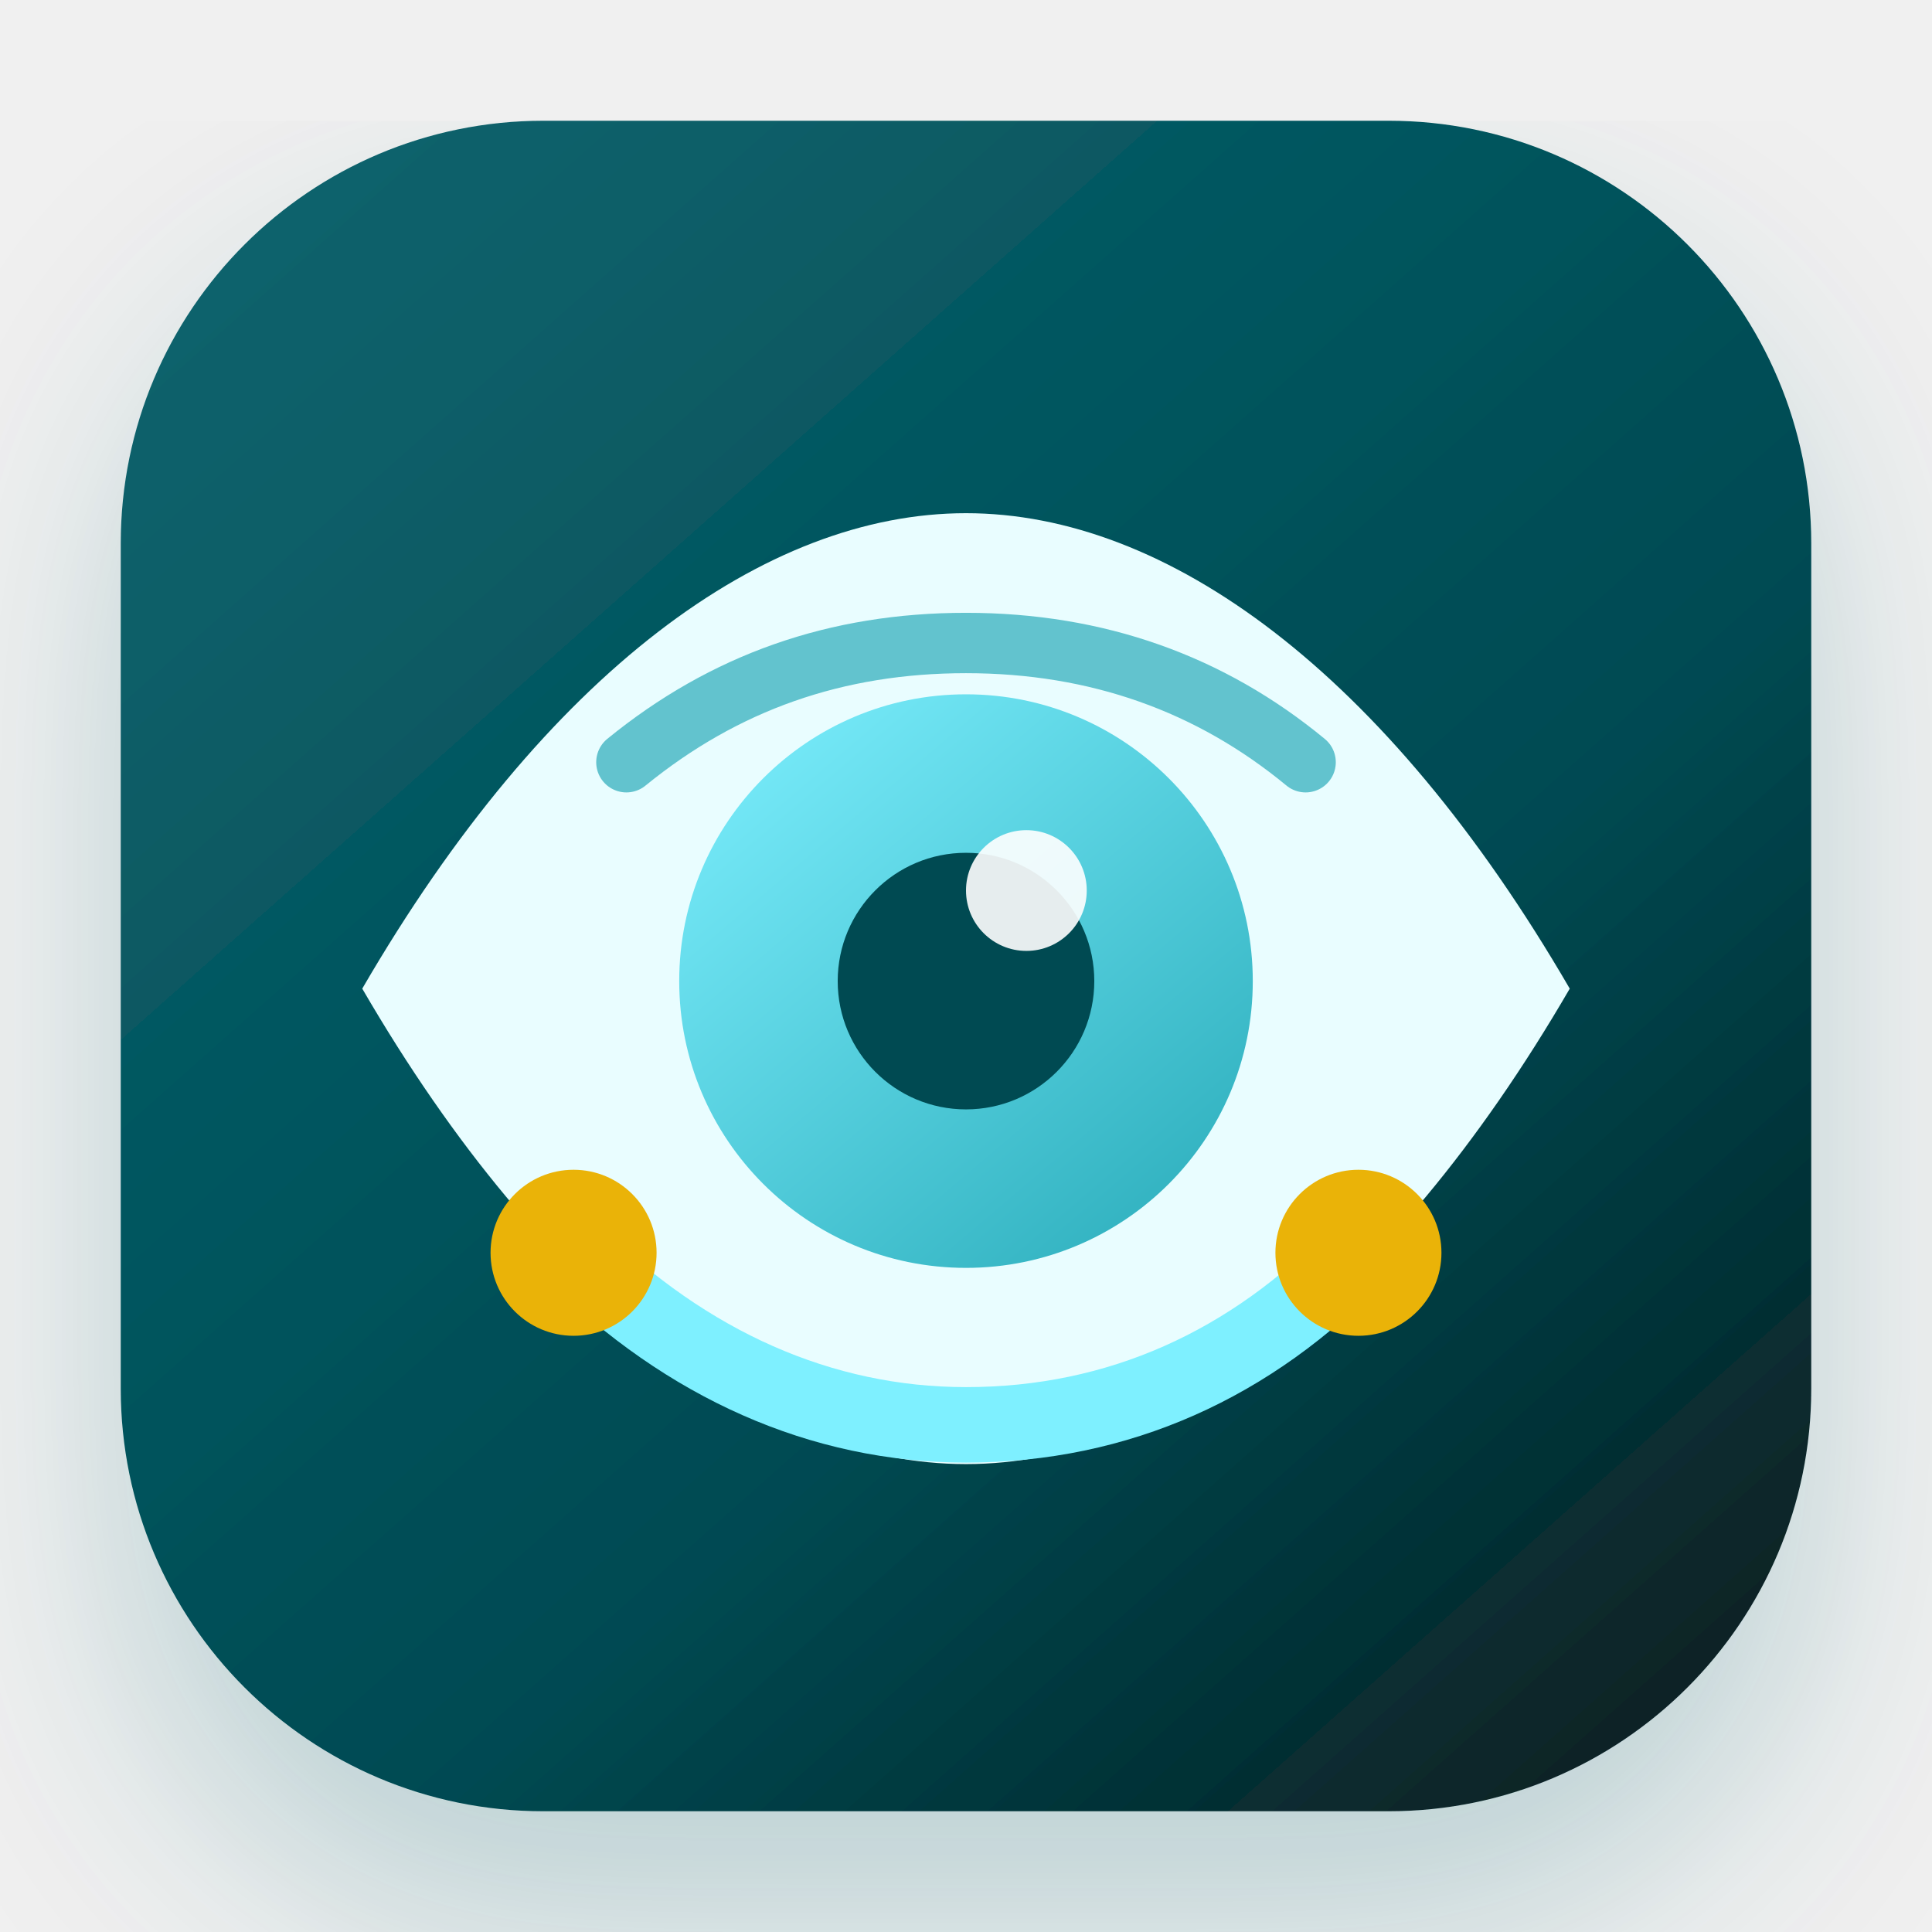
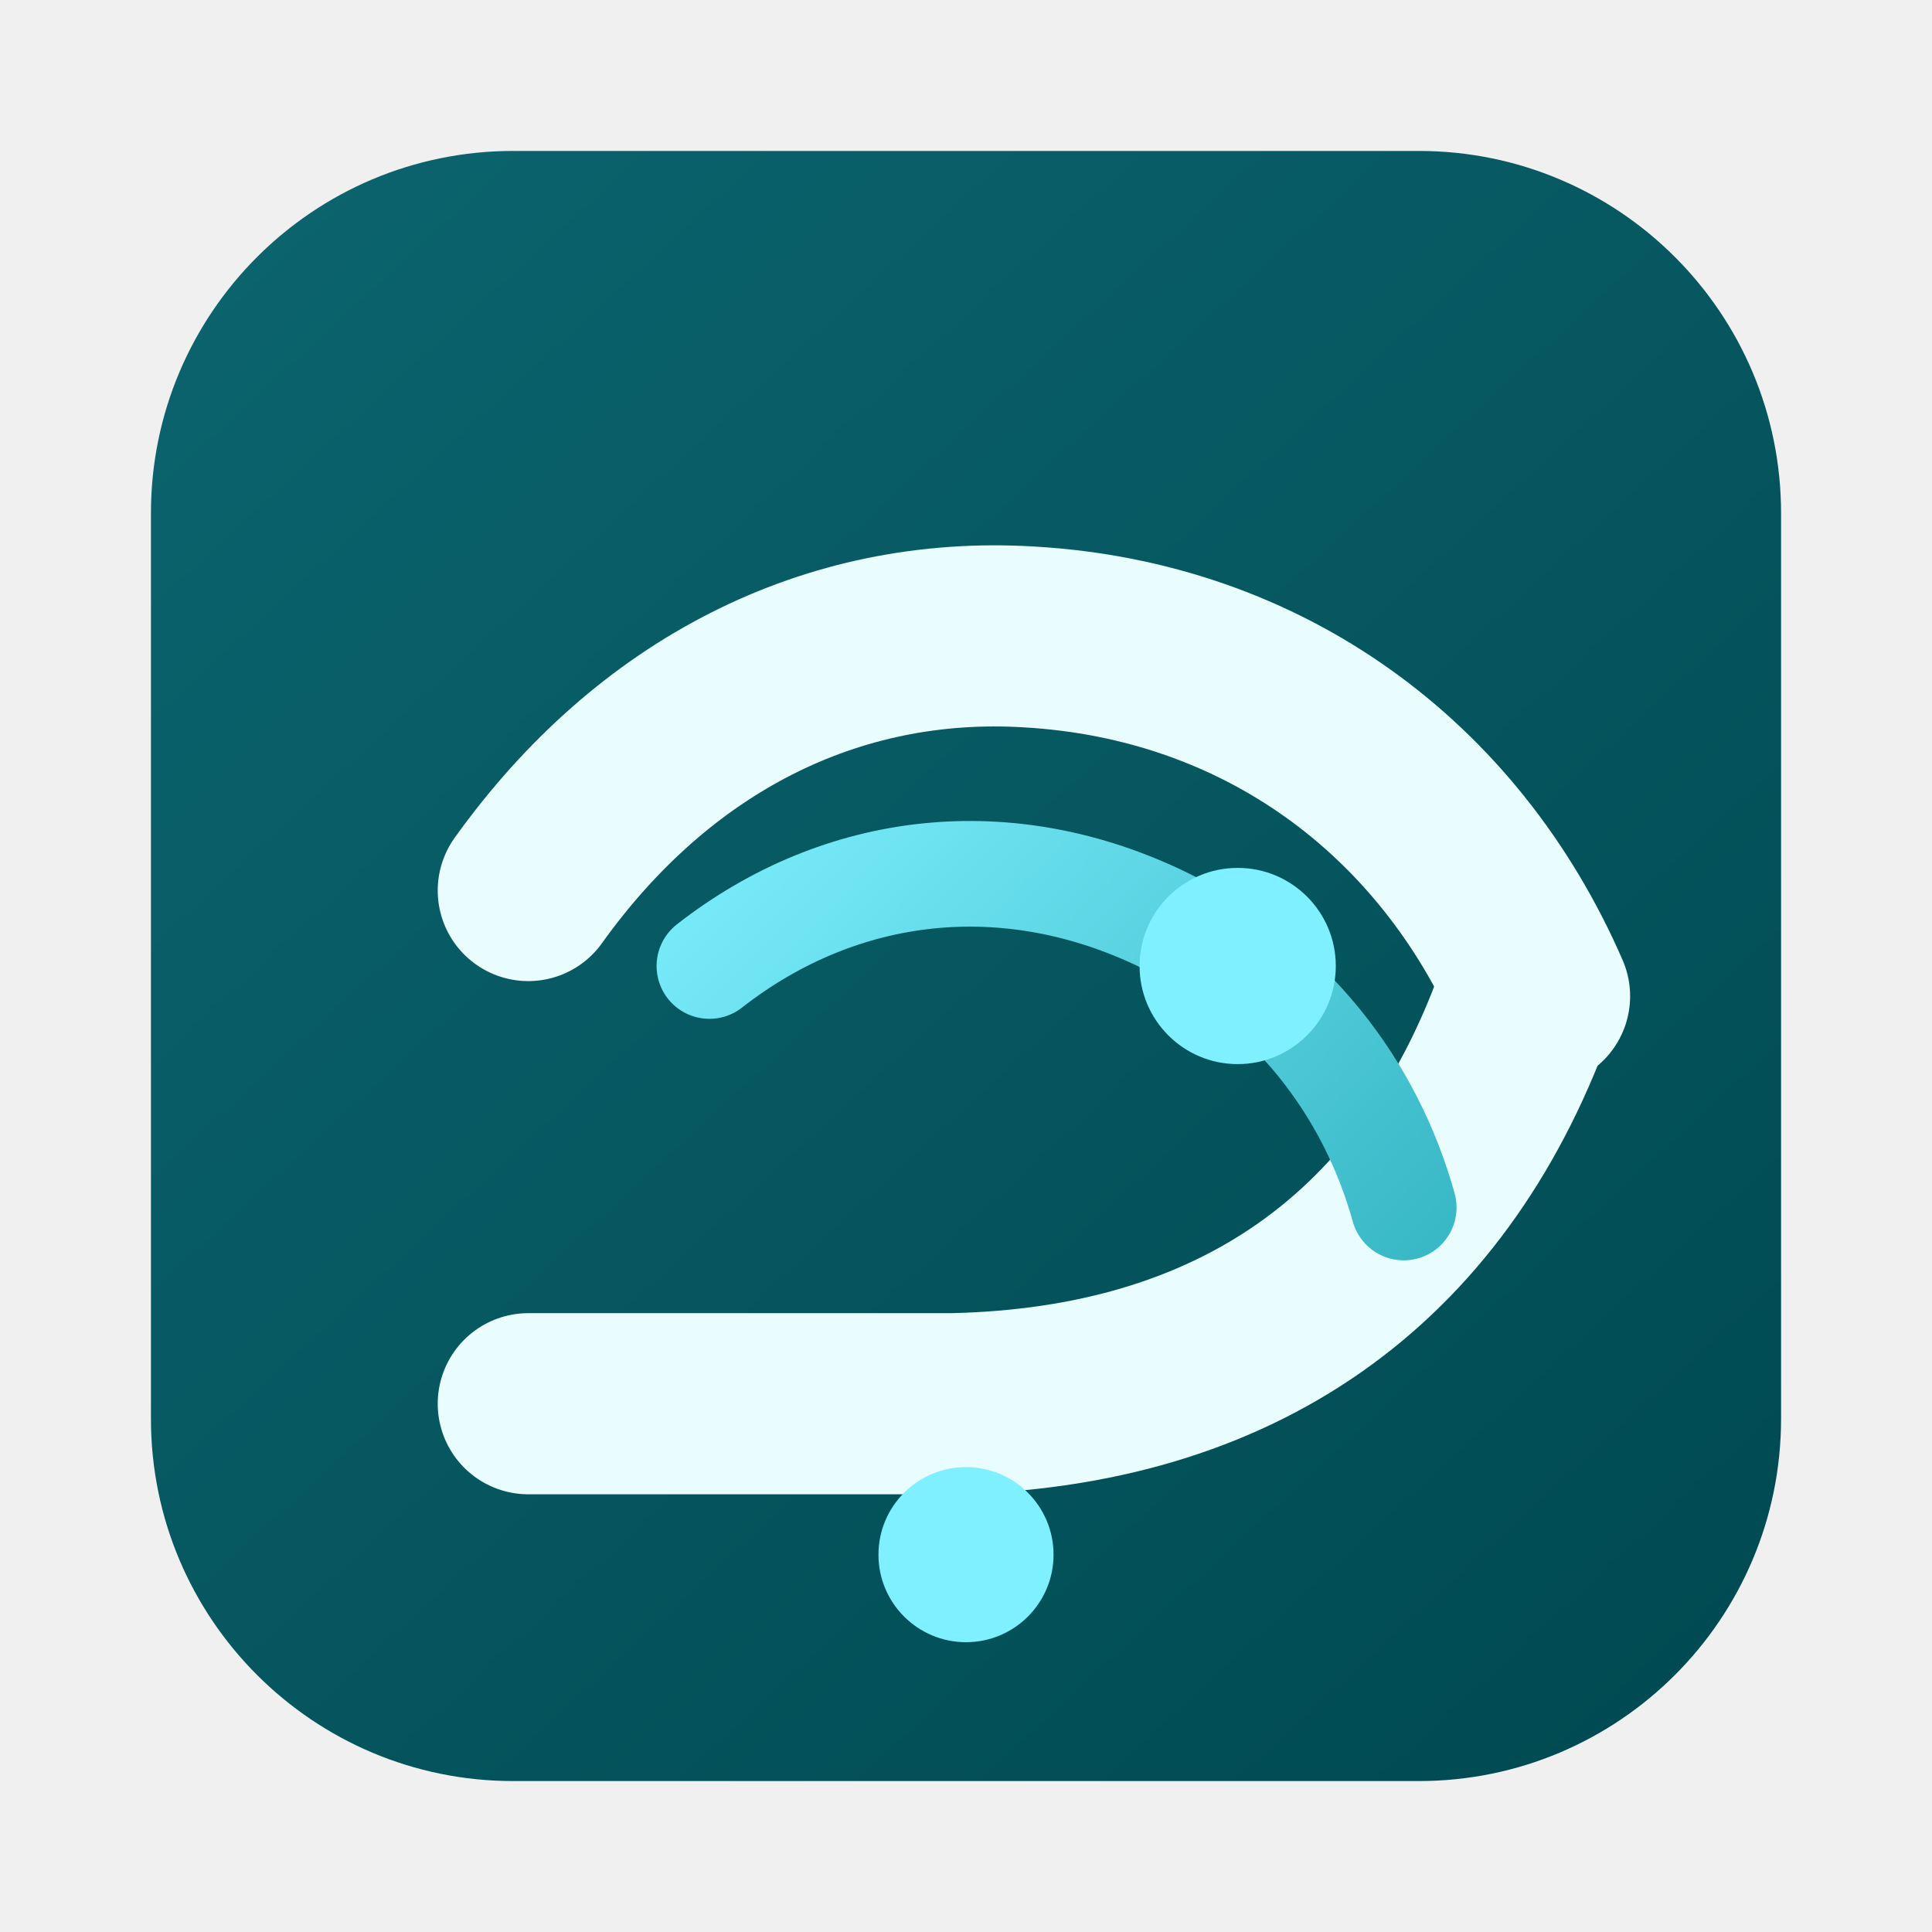
<svg xmlns="http://www.w3.org/2000/svg" viewBox="0 0 128 128" role="img" aria-labelledby="title desc">
  <defs>
-     <linearGradient id="base" x1="18" y1="12" x2="112" y2="118" gradientUnits="userSpaceOnUse">
+     <linearGradient id="base" x1="18" y1="14" x2="112" y2="116" gradientUnits="userSpaceOnUse">
      <stop stop-color="#0b636d" />
-       <stop offset="0.62" stop-color="#004a52" />
-       <stop offset="1" stop-color="#0a1f21" />
+       <stop offset="1" stop-color="#004a52" />
    </linearGradient>
-     <linearGradient id="iris" x1="48" y1="44" x2="82" y2="84" gradientUnits="userSpaceOnUse">
+     <linearGradient id="accent" x1="43" y1="54" x2="93" y2="103" gradientUnits="userSpaceOnUse">
      <stop stop-color="#7ef0ff" />
      <stop offset="1" stop-color="#29abb9" />
    </linearGradient>
-     <filter id="softShadow" x="-20%" y="-20%" width="140%" height="140%">
-       <feDropShadow dx="0" dy="8" stdDeviation="8" flood-color="#0b636d" flood-opacity="0.22" />
-     </filter>
  </defs>
-   <rect x="8" y="8" width="112" height="112" rx="28" fill="url(#base)" filter="url(#softShadow)" />
-   <path d="M24 65.5C36.2 44.5 50.7 34 64 34s27.8 10.5 40 31.5C91.8 86.5 77.3 97 64 97S36.2 86.5 24 65.5Z" fill="#e9fdff" />
-   <circle cx="64" cy="65" r="19" fill="url(#iris)" />
-   <circle cx="64" cy="65" r="8.5" fill="#004a52" />
-   <circle cx="68" cy="59" r="4" fill="#ffffff" opacity="0.9" />
-   <path d="M38 83c7.5 7.4 16.4 11.4 26 11.4 10.1 0 18.9-4 26-11.4" fill="none" stroke="#7ef0ff" stroke-width="5" stroke-linecap="round" />
-   <path d="M41.5 50.5C48 45.2 55.4 42.6 64 42.6c8.7 0 16.2 2.7 22.5 7.9" fill="none" stroke="#29abb9" stroke-width="4" stroke-linecap="round" opacity="0.7" />
-   <circle cx="38" cy="83" r="5.5" fill="#eab308" />
-   <circle cx="90" cy="83" r="5.5" fill="#eab308" />
+   <rect x="10" y="10" width="108" height="108" rx="24" fill="url(#base)" />
+   <path d="M35 59C43.3 47.4 55.1 41.4 68.2 42.2C83.7 43.1 96 52.2 102 66" fill="none" stroke="#e9fdff" stroke-width="12" stroke-linecap="round" />
+   <path d="M101 66.5C94.8 83.5 81.9 92.6 63.1 93H35" fill="none" stroke="#e9fdff" stroke-width="12" stroke-linecap="round" />
+   <path d="M47 64C55.7 57.2 66.8 55.9 77.2 61C85.5 65.1 90.8 72.1 93 80" fill="none" stroke="url(#accent)" stroke-width="7" stroke-linecap="round" />
+   <circle cx="82" cy="64" r="6.5" fill="#7ef0ff" />
+   <circle cx="64" cy="103" r="5.8" fill="#7ef0ff" />
</svg>
